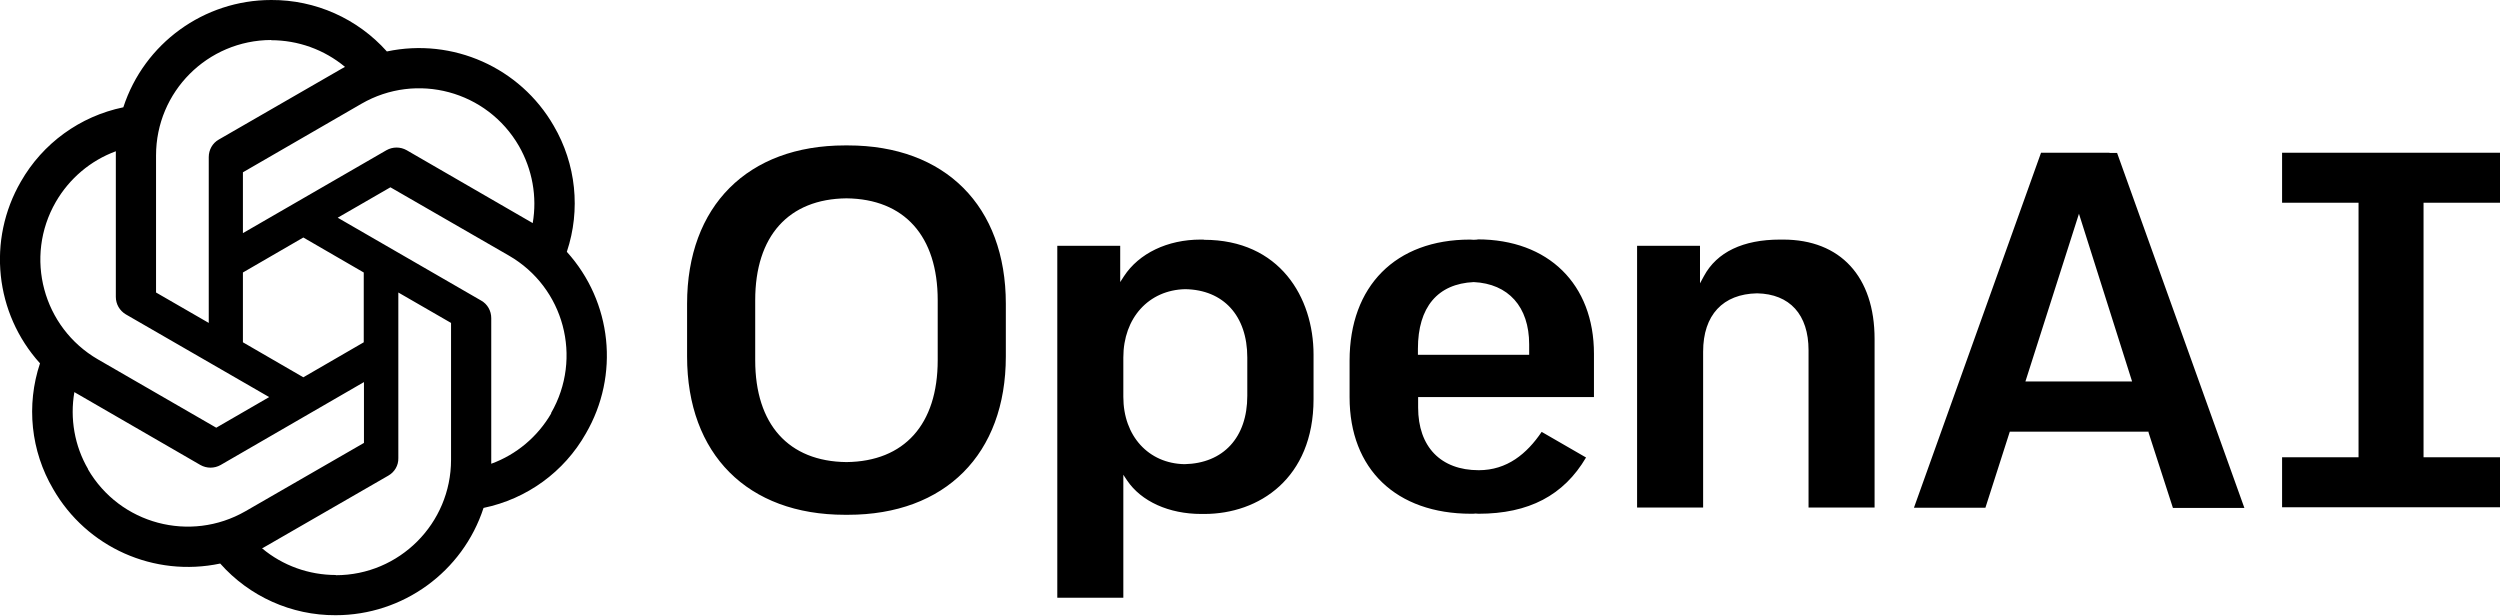
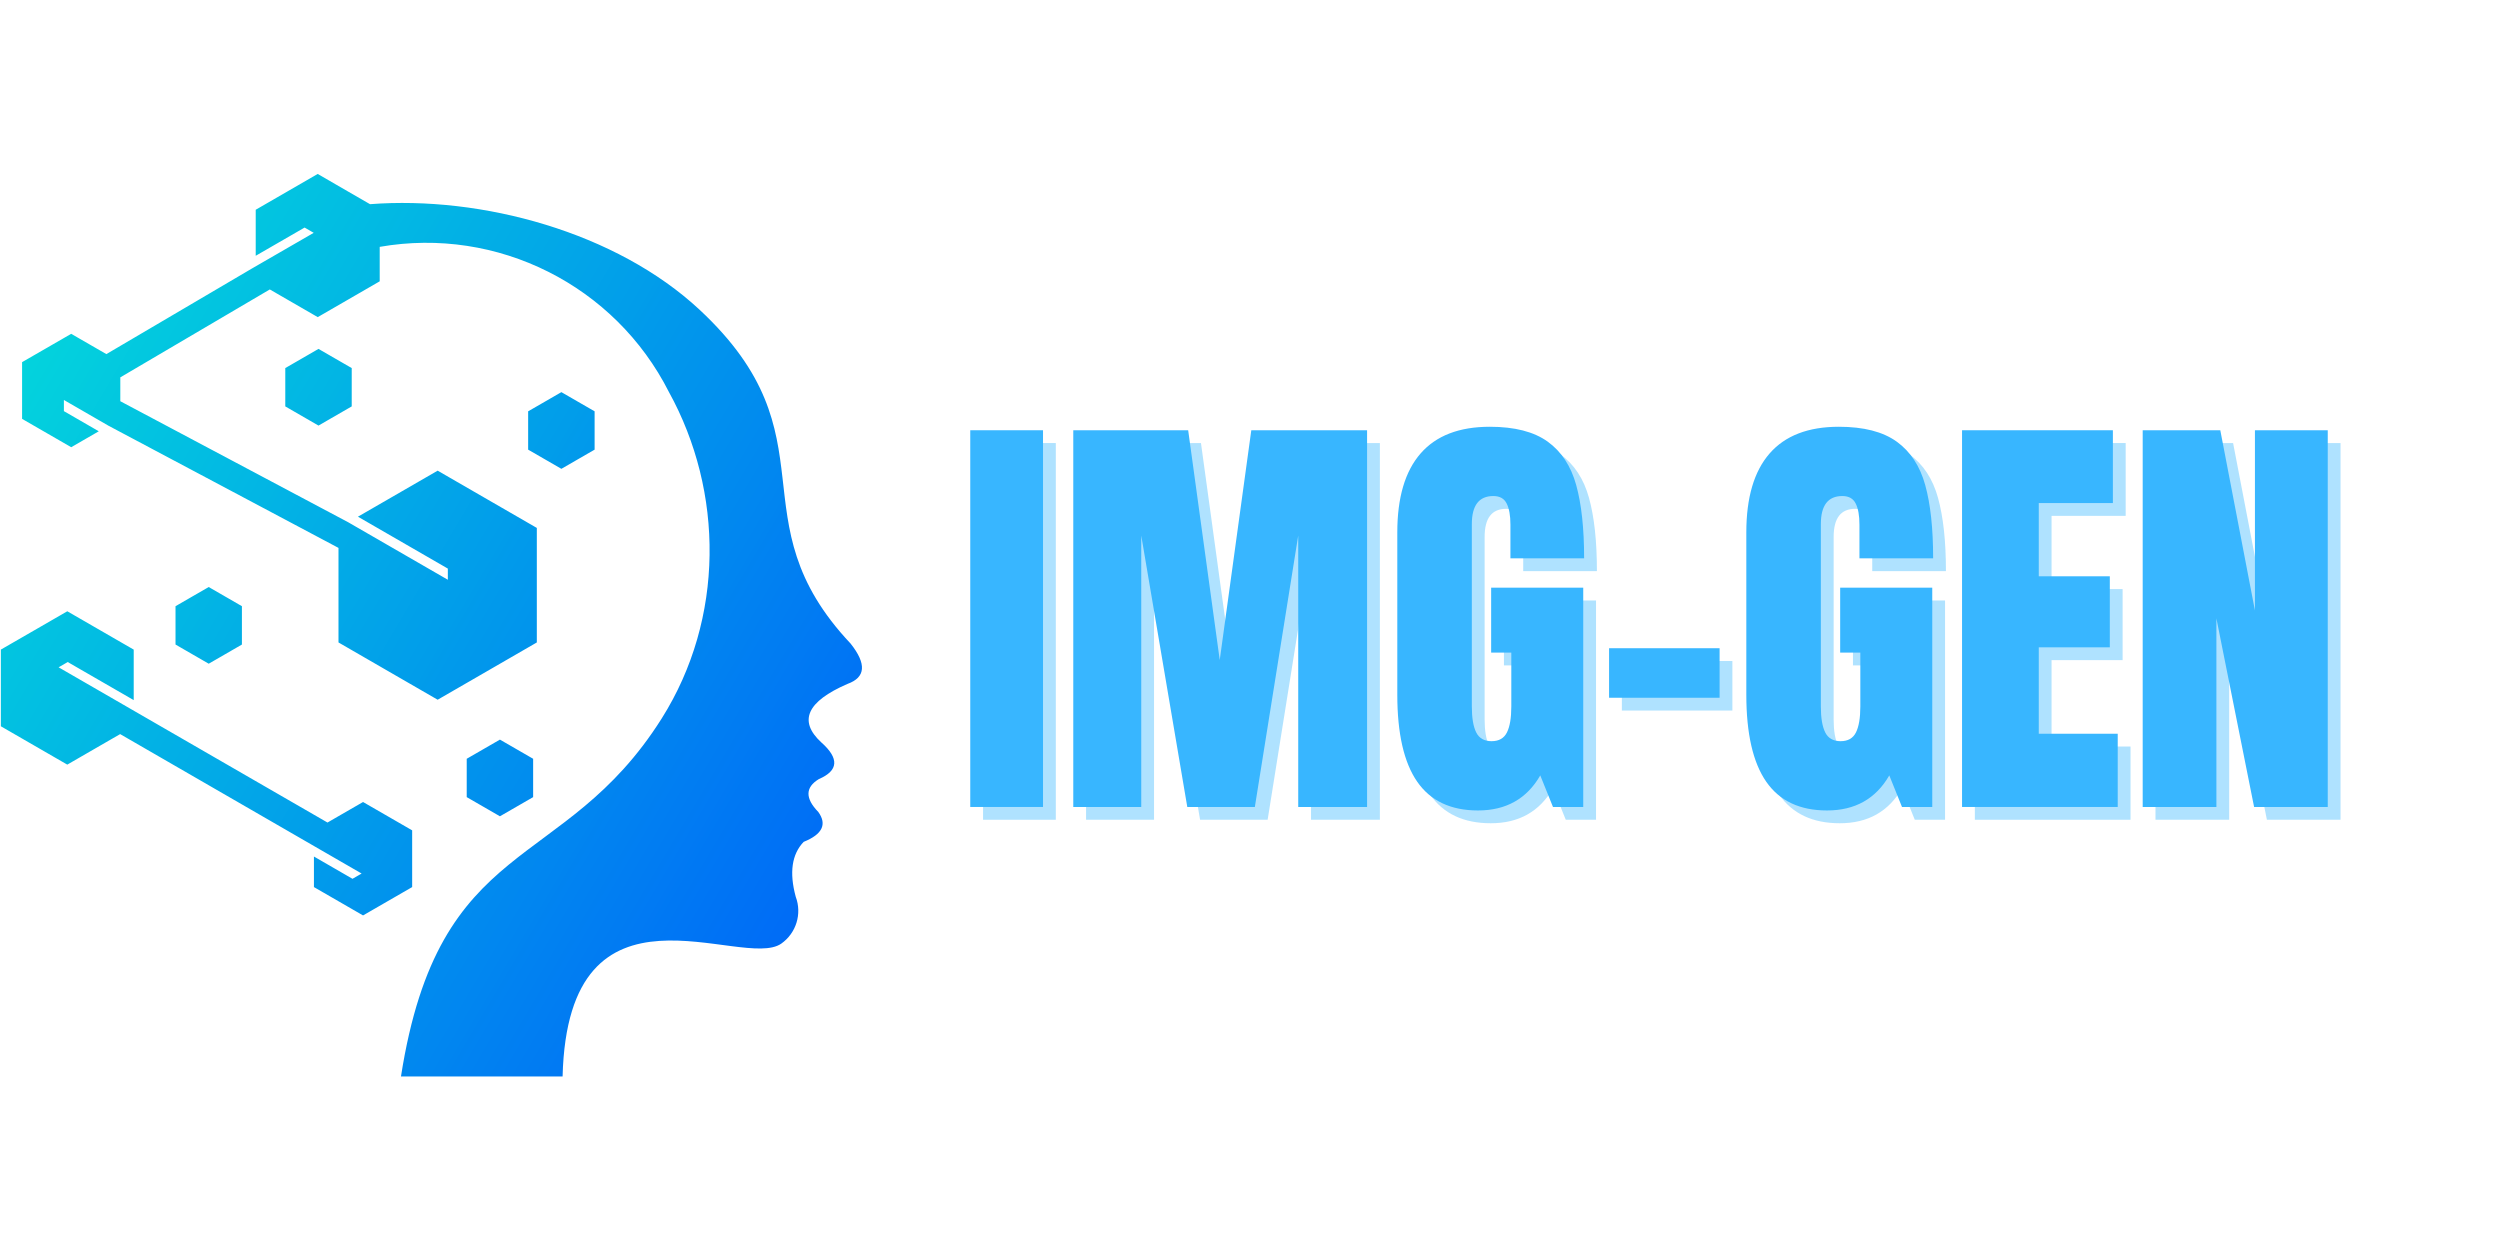
- <svg xmlns="http://www.w3.org/2000/svg" id="openai-horizontal" viewBox="0 0 120 29.53">
-   <path d="M40.7,6.98s-.05,0-.07,0c-.02,0-.05,0-.07,0-4.67,0-7.58,2.91-7.58,7.6v2.53c0,4.69,2.9,7.6,7.58,7.6,.02,0,.05,0,.07,0,.02,0,.05,0,.07,0,4.67,0,7.58-2.91,7.58-7.6v-2.53c0-4.69-2.91-7.6-7.58-7.6Zm4.31,10.31c0,3.08-1.6,4.86-4.38,4.89-2.78-.03-4.38-1.81-4.38-4.89v-2.88c0-3.08,1.6-4.86,4.38-4.89,2.78,.03,4.38,1.81,4.38,4.89v2.88Zm40.57-5.79s-.06,0-.09,0c-.02,0-.03,0-.05,0-1.77,0-3.03,.6-3.65,1.75l-.19,.35v-1.8h-3.02v12.56h3.17v-7.48c0-1.76,.95-2.77,2.59-2.8,1.57,.03,2.47,1.02,2.47,2.73v7.55h3.17v-8.09c0-2.99-1.64-4.77-4.39-4.77Zm34.42-1.77v-2.4h-10.46v2.4h3.67v12.22h-3.67v2.4h10.46v-2.4h-3.67V9.73h3.67Zm-18.75-2.4h0s-3.28,0-3.28,0l-6.1,17.04h3.43l1.17-3.65h6.66v.04s1.17,3.62,1.17,3.62h3.43l-6.11-17.04h-.36Zm-4.03,10.98l2.57-8.05,2.55,8.05h-5.12Zm-39.45-6.81s-.05,0-.07,0c-.03,0-.05,0-.07,0-1.59,0-2.96,.66-3.68,1.76l-.18,.28v-1.74h-3.02V28.69h3.17v-5.9l.18,.27c.68,1.01,2.01,1.61,3.56,1.61,.03,0,.05,0,.08,0,.02,0,.04,0,.07,0,2.61,0,5.24-1.7,5.24-5.51v-2.14c0-2.74-1.62-5.51-5.26-5.51Zm2.1,7.5c0,2-1.15,3.24-3.01,3.28-1.73-.03-2.94-1.35-2.94-3.23v-1.89c0-1.9,1.22-3.24,2.97-3.28,1.84,.03,2.98,1.28,2.98,3.28v1.84Zm11.05-7.5h0c-.06,0-.12,.01-.18,.01-.06,0-.12-.01-.18-.01h0c-3.57,0-5.78,2.23-5.78,5.81v1.76c0,3.45,2.24,5.59,5.83,5.59,.08,0,.15,0,.22-.01,.05,0,.09,.01,.14,.01,2.41,0,4.09-.88,5.16-2.7l-2.13-1.23c-.71,1.05-1.66,1.84-3.02,1.84-1.82,0-2.91-1.12-2.91-3.01v-.5h8.44v-2.08c0-3.34-2.19-5.49-5.59-5.49Zm-2.86,5.54v-.3c0-2,.95-3.12,2.68-3.2,1.66,.08,2.66,1.18,2.66,2.99v.5s-5.34,0-5.34,0Z" />
-   <path d="M27.21,12.08c.67-2.01,.44-4.21-.63-6.04-1.61-2.8-4.85-4.24-8.01-3.57C17.16,.89,15.14-.01,13.02,0c-3.23,0-6.1,2.08-7.1,5.15-2.08,.43-3.87,1.73-4.92,3.57-1.62,2.8-1.25,6.32,.92,8.72-.67,2.01-.44,4.21,.63,6.03,1.61,2.81,4.85,4.25,8.02,3.58,1.4,1.58,3.42,2.49,5.54,2.48,3.23,0,6.1-2.08,7.1-5.15,2.08-.43,3.87-1.73,4.91-3.57,1.63-2.8,1.26-6.32-.91-8.72Zm-2.3-5.07c.64,1.12,.88,2.43,.66,3.7-.04-.03-.12-.07-.17-.1l-5.88-3.4c-.3-.17-.67-.17-.97,0l-6.89,3.98v-2.92l5.69-3.29c2.65-1.53,6.03-.62,7.56,2.03Zm-13.25,6.07l2.9-1.68,2.9,1.68v3.35l-2.9,1.68-2.9-1.68v-3.35ZM13.01,1.93c1.3,0,2.55,.45,3.55,1.28-.04,.02-.12,.07-.18,.1l-5.88,3.39c-.3,.17-.48,.49-.48,.84v7.96l-2.53-1.46V7.46c0-3.06,2.47-5.53,5.53-5.54ZM2.68,9.69h0c.65-1.12,1.66-1.98,2.88-2.43v6.99c0,.35,.18,.66,.48,.84l6.88,3.97-2.54,1.47-5.68-3.28c-2.64-1.53-3.55-4.91-2.02-7.56Zm1.55,12.83h0c-.65-1.11-.88-2.43-.66-3.7,.04,.03,.12,.07,.17,.1l5.88,3.4c.3,.17,.67,.17,.97,0l6.88-3.98v2.92l-5.69,3.28c-2.65,1.52-6.03,.62-7.56-2.02Zm11.89,5.08c-1.29,0-2.55-.45-3.54-1.28,.04-.02,.13-.07,.18-.1l5.88-3.39c.3-.17,.49-.49,.48-.84v-7.95l2.53,1.46v6.57c0,3.06-2.48,5.54-5.53,5.54Zm10.34-7.76c-.65,1.12-1.67,1.98-2.88,2.42v-6.99c0-.35-.18-.67-.48-.84h0l-6.89-3.98,2.53-1.46,5.69,3.28c2.65,1.53,3.55,4.91,2.02,7.56Z" />
+ <svg xmlns="http://www.w3.org/2000/svg" width="1000" zoomAndPan="magnify" viewBox="0 0 750 375" height="500" preserveAspectRatio="xMidYMid meet" version="1.0">
+   <defs>
+     <g />
+     <clipPath id="46b97d748d">
+       <path d="M 0.258 52.184 L 259 52.184 L 259 322.934 L 0.258 322.934 Z M 0.258 52.184 " clip-rule="nonzero" />
+     </clipPath>
+     <clipPath id="1aeb998463">
+       <path d="M 98.25 246.762 L 62.641 226.207 L 17.582 200.191 L 20.316 198.609 L 40.113 210.035 L 40.113 194.883 L 30.148 189.133 L 20.188 183.383 L 10.227 189.133 L 0.258 194.879 L 0.258 217.883 L 10.219 223.633 L 20.184 229.387 L 30.145 223.633 L 36.043 220.23 L 63.426 236.043 L 108.484 262.059 L 105.75 263.641 L 94.18 256.957 L 94.18 266.125 L 101.547 270.375 L 108.914 274.629 L 116.281 270.375 L 123.648 266.125 L 123.648 249.105 L 116.281 244.852 L 108.914 240.602 L 101.547 244.852 Z M 62.617 199.113 L 67.598 196.238 L 72.574 193.363 L 72.574 181.859 L 67.598 178.984 L 62.617 176.109 L 57.633 178.984 L 52.656 181.859 L 52.656 193.363 L 57.633 196.238 Z M 145 224.758 L 140.016 227.633 L 140.016 239.137 L 145 242.012 L 149.977 244.887 L 154.961 242.012 L 159.941 239.137 L 159.941 227.633 L 154.961 224.758 L 149.977 221.883 Z M 100.531 124.797 L 105.516 121.922 L 105.516 110.422 L 100.531 107.547 L 95.547 104.668 L 90.566 107.547 L 85.586 110.422 L 85.586 121.922 L 90.566 124.797 L 95.547 127.676 Z M 163.43 120.52 L 158.445 123.395 L 158.445 134.895 L 163.43 137.77 L 168.414 140.648 L 173.398 137.77 L 178.383 134.895 L 178.383 123.395 L 173.398 120.52 L 168.414 117.641 Z M 168.777 322.938 C 170.406 259.426 222.691 291.289 234.383 283.086 C 238.859 279.941 240.648 274.152 238.719 269.027 C 236.746 261.766 237.543 256.277 241.098 252.559 C 246.703 250.301 248.168 247.309 245.492 243.594 C 241.504 239.488 241.562 236.195 245.672 233.715 C 251.562 231.184 251.809 227.523 246.406 222.734 C 239.422 216.312 242.047 210.457 254.273 205.164 C 259.711 203.199 260.016 199.176 255.188 193.082 C 220.027 155.773 250.953 131.199 209.879 92.926 C 184.871 69.625 144.449 58.684 111.004 61.254 L 104.609 57.566 L 95.312 52.184 L 86.016 57.555 L 76.715 62.926 L 76.715 76.734 L 91.379 68.266 L 94.113 69.848 L 75.598 80.539 L 31.906 106.234 L 28.727 104.395 L 21.359 100.145 L 6.625 108.645 L 6.625 125.66 L 13.992 129.91 L 21.359 134.164 L 28.727 129.91 L 29.633 129.383 L 19.168 123.34 L 19.168 119.992 L 32.535 127.711 L 101.547 164.371 L 101.547 192.734 L 116.422 201.328 L 131.297 209.918 L 146.172 201.328 L 161.047 192.734 L 161.047 158.379 L 131.297 141.199 L 116.422 149.789 L 107.379 155.008 L 134.352 170.578 L 134.352 173.93 L 104.473 156.684 L 36.094 120.367 L 36.094 113.207 L 80.941 86.832 L 86.02 89.766 L 95.32 95.137 L 104.621 89.766 L 113.91 84.395 L 113.91 74.059 C 149.266 67.867 184.547 85.688 200.684 117.617 C 217.168 147.488 217.426 185.543 198.516 215.535 C 168.977 262.395 131.711 249.906 120.293 322.938 Z M 168.777 322.938 " clip-rule="nonzero" />
+     </clipPath>
+     <linearGradient x1="486.162" gradientTransform="matrix(0.585643, 0, 0, 0.585659, 0.258778, 52.18302)" y1="387.733" x2="-43.762" gradientUnits="userSpaceOnUse" y2="73.892" id="351ee3877c">
+       <stop stop-opacity="1" stop-color="rgb(0%, 39.609%, 97.249%)" offset="0" />
+       <stop stop-opacity="1" stop-color="rgb(0%, 39.609%, 97.249%)" offset="0.062" />
+       <stop stop-opacity="1" stop-color="rgb(0.003%, 39.781%, 97.206%)" offset="0.07" />
+       <stop stop-opacity="1" stop-color="rgb(0.012%, 40.154%, 97.113%)" offset="0.074" />
+       <stop stop-opacity="1" stop-color="rgb(0.018%, 40.355%, 97.064%)" offset="0.078" />
+       <stop stop-opacity="1" stop-color="rgb(0.023%, 40.555%, 97.014%)" offset="0.082" />
+       <stop stop-opacity="1" stop-color="rgb(0.027%, 40.755%, 96.965%)" offset="0.086" />
+       <stop stop-opacity="1" stop-color="rgb(0.032%, 40.955%, 96.915%)" offset="0.09" />
+       <stop stop-opacity="1" stop-color="rgb(0.038%, 41.156%, 96.866%)" offset="0.094" />
+       <stop stop-opacity="1" stop-color="rgb(0.043%, 41.356%, 96.815%)" offset="0.098" />
+       <stop stop-opacity="1" stop-color="rgb(0.047%, 41.556%, 96.767%)" offset="0.102" />
+       <stop stop-opacity="1" stop-color="rgb(0.052%, 41.756%, 96.716%)" offset="0.105" />
+       <stop stop-opacity="1" stop-color="rgb(0.058%, 41.957%, 96.667%)" offset="0.109" />
+       <stop stop-opacity="1" stop-color="rgb(0.063%, 42.157%, 96.617%)" offset="0.113" />
+       <stop stop-opacity="1" stop-color="rgb(0.067%, 42.357%, 96.568%)" offset="0.117" />
+       <stop stop-opacity="1" stop-color="rgb(0.072%, 42.557%, 96.518%)" offset="0.121" />
+       <stop stop-opacity="1" stop-color="rgb(0.078%, 42.757%, 96.469%)" offset="0.125" />
+       <stop stop-opacity="1" stop-color="rgb(0.082%, 42.957%, 96.419%)" offset="0.129" />
+       <stop stop-opacity="1" stop-color="rgb(0.087%, 43.158%, 96.37%)" offset="0.133" />
+       <stop stop-opacity="1" stop-color="rgb(0.092%, 43.358%, 96.32%)" offset="0.137" />
+       <stop stop-opacity="1" stop-color="rgb(0.098%, 43.558%, 96.271%)" offset="0.141" />
+       <stop stop-opacity="1" stop-color="rgb(0.102%, 43.758%, 96.22%)" offset="0.145" />
+       <stop stop-opacity="1" stop-color="rgb(0.107%, 43.959%, 96.172%)" offset="0.148" />
+       <stop stop-opacity="1" stop-color="rgb(0.111%, 44.159%, 96.121%)" offset="0.152" />
+       <stop stop-opacity="1" stop-color="rgb(0.117%, 44.359%, 96.072%)" offset="0.156" />
+       <stop stop-opacity="1" stop-color="rgb(0.122%, 44.559%, 96.022%)" offset="0.16" />
+       <stop stop-opacity="1" stop-color="rgb(0.127%, 44.759%, 95.973%)" offset="0.164" />
+       <stop stop-opacity="1" stop-color="rgb(0.131%, 44.958%, 95.923%)" offset="0.168" />
+       <stop stop-opacity="1" stop-color="rgb(0.137%, 45.16%, 95.874%)" offset="0.172" />
+       <stop stop-opacity="1" stop-color="rgb(0.142%, 45.36%, 95.824%)" offset="0.176" />
+       <stop stop-opacity="1" stop-color="rgb(0.146%, 45.56%, 95.775%)" offset="0.18" />
+       <stop stop-opacity="1" stop-color="rgb(0.151%, 45.76%, 95.724%)" offset="0.184" />
+       <stop stop-opacity="1" stop-color="rgb(0.157%, 45.961%, 95.676%)" offset="0.188" />
+       <stop stop-opacity="1" stop-color="rgb(0.162%, 46.161%, 95.625%)" offset="0.191" />
+       <stop stop-opacity="1" stop-color="rgb(0.168%, 46.361%, 95.576%)" offset="0.195" />
+       <stop stop-opacity="1" stop-color="rgb(0.172%, 46.561%, 95.526%)" offset="0.199" />
+       <stop stop-opacity="1" stop-color="rgb(0.177%, 46.762%, 95.477%)" offset="0.203" />
+       <stop stop-opacity="1" stop-color="rgb(0.182%, 46.962%, 95.427%)" offset="0.207" />
+       <stop stop-opacity="1" stop-color="rgb(0.188%, 47.162%, 95.378%)" offset="0.211" />
+       <stop stop-opacity="1" stop-color="rgb(0.192%, 47.362%, 95.328%)" offset="0.215" />
+       <stop stop-opacity="1" stop-color="rgb(0.197%, 47.562%, 95.277%)" offset="0.219" />
+       <stop stop-opacity="1" stop-color="rgb(0.201%, 47.762%, 95.227%)" offset="0.223" />
+       <stop stop-opacity="1" stop-color="rgb(0.208%, 47.963%, 95.178%)" offset="0.227" />
+       <stop stop-opacity="1" stop-color="rgb(0.212%, 48.163%, 95.128%)" offset="0.23" />
+       <stop stop-opacity="1" stop-color="rgb(0.217%, 48.363%, 95.079%)" offset="0.234" />
+       <stop stop-opacity="1" stop-color="rgb(0.221%, 48.563%, 95.029%)" offset="0.238" />
+       <stop stop-opacity="1" stop-color="rgb(0.227%, 48.764%, 94.98%)" offset="0.242" />
+       <stop stop-opacity="1" stop-color="rgb(0.232%, 48.964%, 94.93%)" offset="0.246" />
+       <stop stop-opacity="1" stop-color="rgb(0.237%, 49.164%, 94.881%)" offset="0.25" />
+       <stop stop-opacity="1" stop-color="rgb(0.241%, 49.364%, 94.83%)" offset="0.254" />
+       <stop stop-opacity="1" stop-color="rgb(0.247%, 49.565%, 94.781%)" offset="0.258" />
+       <stop stop-opacity="1" stop-color="rgb(0.252%, 49.765%, 94.731%)" offset="0.262" />
+       <stop stop-opacity="1" stop-color="rgb(0.256%, 49.965%, 94.682%)" offset="0.266" />
+       <stop stop-opacity="1" stop-color="rgb(0.261%, 50.165%, 94.632%)" offset="0.27" />
+       <stop stop-opacity="1" stop-color="rgb(0.267%, 50.365%, 94.583%)" offset="0.273" />
+       <stop stop-opacity="1" stop-color="rgb(0.272%, 50.565%, 94.533%)" offset="0.277" />
+       <stop stop-opacity="1" stop-color="rgb(0.276%, 50.766%, 94.484%)" offset="0.281" />
+       <stop stop-opacity="1" stop-color="rgb(0.281%, 50.966%, 94.434%)" offset="0.285" />
+       <stop stop-opacity="1" stop-color="rgb(0.287%, 51.166%, 94.385%)" offset="0.289" />
+       <stop stop-opacity="1" stop-color="rgb(0.291%, 51.366%, 94.334%)" offset="0.293" />
+       <stop stop-opacity="1" stop-color="rgb(0.296%, 51.567%, 94.286%)" offset="0.297" />
+       <stop stop-opacity="1" stop-color="rgb(0.301%, 51.767%, 94.235%)" offset="0.301" />
+       <stop stop-opacity="1" stop-color="rgb(0.307%, 51.967%, 94.186%)" offset="0.305" />
+       <stop stop-opacity="1" stop-color="rgb(0.311%, 52.167%, 94.136%)" offset="0.309" />
+       <stop stop-opacity="1" stop-color="rgb(0.316%, 52.368%, 94.087%)" offset="0.312" />
+       <stop stop-opacity="1" stop-color="rgb(0.32%, 52.568%, 94.037%)" offset="0.316" />
+       <stop stop-opacity="1" stop-color="rgb(0.327%, 52.768%, 93.988%)" offset="0.32" />
+       <stop stop-opacity="1" stop-color="rgb(0.331%, 52.968%, 93.938%)" offset="0.324" />
+       <stop stop-opacity="1" stop-color="rgb(0.336%, 53.168%, 93.889%)" offset="0.328" />
+       <stop stop-opacity="1" stop-color="rgb(0.34%, 53.368%, 93.839%)" offset="0.332" />
+       <stop stop-opacity="1" stop-color="rgb(0.346%, 53.569%, 93.79%)" offset="0.336" />
+       <stop stop-opacity="1" stop-color="rgb(0.351%, 53.769%, 93.739%)" offset="0.34" />
+       <stop stop-opacity="1" stop-color="rgb(0.357%, 53.969%, 93.69%)" offset="0.344" />
+       <stop stop-opacity="1" stop-color="rgb(0.362%, 54.169%, 93.64%)" offset="0.348" />
+       <stop stop-opacity="1" stop-color="rgb(0.366%, 54.37%, 93.591%)" offset="0.352" />
+       <stop stop-opacity="1" stop-color="rgb(0.371%, 54.57%, 93.541%)" offset="0.355" />
+       <stop stop-opacity="1" stop-color="rgb(0.377%, 54.77%, 93.492%)" offset="0.359" />
+       <stop stop-opacity="1" stop-color="rgb(0.381%, 54.97%, 93.442%)" offset="0.363" />
+       <stop stop-opacity="1" stop-color="rgb(0.386%, 55.171%, 93.393%)" offset="0.367" />
+       <stop stop-opacity="1" stop-color="rgb(0.391%, 55.371%, 93.343%)" offset="0.371" />
+       <stop stop-opacity="1" stop-color="rgb(0.397%, 55.571%, 93.294%)" offset="0.375" />
+       <stop stop-opacity="1" stop-color="rgb(0.401%, 55.771%, 93.243%)" offset="0.379" />
+       <stop stop-opacity="1" stop-color="rgb(0.406%, 55.971%, 93.195%)" offset="0.383" />
+       <stop stop-opacity="1" stop-color="rgb(0.41%, 56.171%, 93.144%)" offset="0.387" />
+       <stop stop-opacity="1" stop-color="rgb(0.417%, 56.372%, 93.095%)" offset="0.391" />
+       <stop stop-opacity="1" stop-color="rgb(0.421%, 56.572%, 93.045%)" offset="0.395" />
+       <stop stop-opacity="1" stop-color="rgb(0.426%, 56.772%, 92.996%)" offset="0.398" />
+       <stop stop-opacity="1" stop-color="rgb(0.43%, 56.972%, 92.946%)" offset="0.402" />
+       <stop stop-opacity="1" stop-color="rgb(0.436%, 57.173%, 92.897%)" offset="0.406" />
+       <stop stop-opacity="1" stop-color="rgb(0.441%, 57.373%, 92.847%)" offset="0.41" />
+       <stop stop-opacity="1" stop-color="rgb(0.446%, 57.573%, 92.796%)" offset="0.414" />
+       <stop stop-opacity="1" stop-color="rgb(0.45%, 57.773%, 92.746%)" offset="0.418" />
+       <stop stop-opacity="1" stop-color="rgb(0.456%, 57.974%, 92.697%)" offset="0.422" />
+       <stop stop-opacity="1" stop-color="rgb(0.461%, 58.174%, 92.647%)" offset="0.426" />
+       <stop stop-opacity="1" stop-color="rgb(0.465%, 58.374%, 92.598%)" offset="0.43" />
+       <stop stop-opacity="1" stop-color="rgb(0.47%, 58.574%, 92.548%)" offset="0.434" />
+       <stop stop-opacity="1" stop-color="rgb(0.476%, 58.774%, 92.499%)" offset="0.438" />
+       <stop stop-opacity="1" stop-color="rgb(0.481%, 58.974%, 92.448%)" offset="0.441" />
+       <stop stop-opacity="1" stop-color="rgb(0.485%, 59.175%, 92.4%)" offset="0.445" />
+       <stop stop-opacity="1" stop-color="rgb(0.49%, 59.375%, 92.349%)" offset="0.449" />
+       <stop stop-opacity="1" stop-color="rgb(0.496%, 59.575%, 92.3%)" offset="0.453" />
+       <stop stop-opacity="1" stop-color="rgb(0.5%, 59.775%, 92.25%)" offset="0.457" />
+       <stop stop-opacity="1" stop-color="rgb(0.505%, 59.976%, 92.201%)" offset="0.461" />
+       <stop stop-opacity="1" stop-color="rgb(0.51%, 60.176%, 92.151%)" offset="0.465" />
+       <stop stop-opacity="1" stop-color="rgb(0.516%, 60.376%, 92.102%)" offset="0.469" />
+       <stop stop-opacity="1" stop-color="rgb(0.52%, 60.576%, 92.052%)" offset="0.473" />
+       <stop stop-opacity="1" stop-color="rgb(0.525%, 60.777%, 92.003%)" offset="0.477" />
+       <stop stop-opacity="1" stop-color="rgb(0.529%, 60.977%, 91.953%)" offset="0.48" />
+       <stop stop-opacity="1" stop-color="rgb(0.536%, 61.177%, 91.904%)" offset="0.484" />
+       <stop stop-opacity="1" stop-color="rgb(0.54%, 61.377%, 91.853%)" offset="0.488" />
+       <stop stop-opacity="1" stop-color="rgb(0.546%, 61.577%, 91.805%)" offset="0.492" />
+       <stop stop-opacity="1" stop-color="rgb(0.551%, 61.777%, 91.754%)" offset="0.496" />
+       <stop stop-opacity="1" stop-color="rgb(0.555%, 61.978%, 91.705%)" offset="0.5" />
+       <stop stop-opacity="1" stop-color="rgb(0.56%, 62.178%, 91.655%)" offset="0.504" />
+       <stop stop-opacity="1" stop-color="rgb(0.566%, 62.378%, 91.606%)" offset="0.508" />
+       <stop stop-opacity="1" stop-color="rgb(0.571%, 62.578%, 91.556%)" offset="0.512" />
+       <stop stop-opacity="1" stop-color="rgb(0.575%, 62.779%, 91.507%)" offset="0.516" />
+       <stop stop-opacity="1" stop-color="rgb(0.58%, 62.979%, 91.457%)" offset="0.52" />
+       <stop stop-opacity="1" stop-color="rgb(0.586%, 63.179%, 91.408%)" offset="0.523" />
+       <stop stop-opacity="1" stop-color="rgb(0.591%, 63.379%, 91.357%)" offset="0.527" />
+       <stop stop-opacity="1" stop-color="rgb(0.595%, 63.579%, 91.309%)" offset="0.531" />
+       <stop stop-opacity="1" stop-color="rgb(0.6%, 63.779%, 91.258%)" offset="0.535" />
+       <stop stop-opacity="1" stop-color="rgb(0.606%, 63.98%, 91.209%)" offset="0.539" />
+       <stop stop-opacity="1" stop-color="rgb(0.61%, 64.18%, 91.159%)" offset="0.543" />
+       <stop stop-opacity="1" stop-color="rgb(0.615%, 64.38%, 91.11%)" offset="0.547" />
+       <stop stop-opacity="1" stop-color="rgb(0.62%, 64.58%, 91.06%)" offset="0.551" />
+       <stop stop-opacity="1" stop-color="rgb(0.626%, 64.781%, 91.011%)" offset="0.555" />
+       <stop stop-opacity="1" stop-color="rgb(0.63%, 64.981%, 90.961%)" offset="0.559" />
+       <stop stop-opacity="1" stop-color="rgb(0.635%, 65.181%, 90.912%)" offset="0.562" />
+       <stop stop-opacity="1" stop-color="rgb(0.639%, 65.381%, 90.862%)" offset="0.566" />
+       <stop stop-opacity="1" stop-color="rgb(0.645%, 65.582%, 90.813%)" offset="0.57" />
+       <stop stop-opacity="1" stop-color="rgb(0.65%, 65.782%, 90.762%)" offset="0.574" />
+       <stop stop-opacity="1" stop-color="rgb(0.655%, 65.982%, 90.714%)" offset="0.578" />
+       <stop stop-opacity="1" stop-color="rgb(0.659%, 66.182%, 90.663%)" offset="0.582" />
+       <stop stop-opacity="1" stop-color="rgb(0.665%, 66.382%, 90.614%)" offset="0.586" />
+       <stop stop-opacity="1" stop-color="rgb(0.67%, 66.582%, 90.564%)" offset="0.59" />
+       <stop stop-opacity="1" stop-color="rgb(0.674%, 66.783%, 90.515%)" offset="0.594" />
+       <stop stop-opacity="1" stop-color="rgb(0.679%, 66.983%, 90.465%)" offset="0.598" />
+       <stop stop-opacity="1" stop-color="rgb(0.685%, 67.183%, 90.416%)" offset="0.602" />
+       <stop stop-opacity="1" stop-color="rgb(0.69%, 67.383%, 90.366%)" offset="0.605" />
+       <stop stop-opacity="1" stop-color="rgb(0.694%, 67.584%, 90.317%)" offset="0.609" />
+       <stop stop-opacity="1" stop-color="rgb(0.699%, 67.784%, 90.266%)" offset="0.613" />
+       <stop stop-opacity="1" stop-color="rgb(0.705%, 67.984%, 90.216%)" offset="0.617" />
+       <stop stop-opacity="1" stop-color="rgb(0.71%, 68.184%, 90.166%)" offset="0.621" />
+       <stop stop-opacity="1" stop-color="rgb(0.714%, 68.385%, 90.117%)" offset="0.625" />
+       <stop stop-opacity="1" stop-color="rgb(0.719%, 68.585%, 90.067%)" offset="0.629" />
+       <stop stop-opacity="1" stop-color="rgb(0.725%, 68.785%, 90.018%)" offset="0.633" />
+       <stop stop-opacity="1" stop-color="rgb(0.729%, 68.985%, 89.967%)" offset="0.637" />
+       <stop stop-opacity="1" stop-color="rgb(0.735%, 69.185%, 89.919%)" offset="0.641" />
+       <stop stop-opacity="1" stop-color="rgb(0.74%, 69.385%, 89.868%)" offset="0.645" />
+       <stop stop-opacity="1" stop-color="rgb(0.745%, 69.586%, 89.819%)" offset="0.648" />
+       <stop stop-opacity="1" stop-color="rgb(0.749%, 69.786%, 89.769%)" offset="0.652" />
+       <stop stop-opacity="1" stop-color="rgb(0.755%, 69.986%, 89.72%)" offset="0.656" />
+       <stop stop-opacity="1" stop-color="rgb(0.76%, 70.186%, 89.67%)" offset="0.66" />
+       <stop stop-opacity="1" stop-color="rgb(0.764%, 70.387%, 89.621%)" offset="0.664" />
+       <stop stop-opacity="1" stop-color="rgb(0.769%, 70.587%, 89.571%)" offset="0.668" />
+       <stop stop-opacity="1" stop-color="rgb(0.775%, 70.787%, 89.522%)" offset="0.672" />
+       <stop stop-opacity="1" stop-color="rgb(0.78%, 70.987%, 89.471%)" offset="0.676" />
+       <stop stop-opacity="1" stop-color="rgb(0.784%, 71.188%, 89.423%)" offset="0.68" />
+       <stop stop-opacity="1" stop-color="rgb(0.789%, 71.388%, 89.372%)" offset="0.684" />
+       <stop stop-opacity="1" stop-color="rgb(0.795%, 71.588%, 89.323%)" offset="0.688" />
+       <stop stop-opacity="1" stop-color="rgb(0.8%, 71.788%, 89.273%)" offset="0.691" />
+       <stop stop-opacity="1" stop-color="rgb(0.804%, 71.988%, 89.224%)" offset="0.695" />
+       <stop stop-opacity="1" stop-color="rgb(0.809%, 72.188%, 89.174%)" offset="0.699" />
+       <stop stop-opacity="1" stop-color="rgb(0.815%, 72.389%, 89.125%)" offset="0.703" />
+       <stop stop-opacity="1" stop-color="rgb(0.819%, 72.589%, 89.075%)" offset="0.707" />
+       <stop stop-opacity="1" stop-color="rgb(0.824%, 72.789%, 89.026%)" offset="0.711" />
+       <stop stop-opacity="1" stop-color="rgb(0.829%, 72.989%, 88.976%)" offset="0.715" />
+       <stop stop-opacity="1" stop-color="rgb(0.835%, 73.19%, 88.927%)" offset="0.719" />
+       <stop stop-opacity="1" stop-color="rgb(0.839%, 73.39%, 88.876%)" offset="0.723" />
+       <stop stop-opacity="1" stop-color="rgb(0.844%, 73.59%, 88.828%)" offset="0.727" />
+       <stop stop-opacity="1" stop-color="rgb(0.848%, 73.79%, 88.777%)" offset="0.73" />
+       <stop stop-opacity="1" stop-color="rgb(0.854%, 73.991%, 88.728%)" offset="0.734" />
+       <stop stop-opacity="1" stop-color="rgb(0.859%, 74.191%, 88.678%)" offset="0.738" />
+       <stop stop-opacity="1" stop-color="rgb(0.864%, 74.391%, 88.629%)" offset="0.742" />
+       <stop stop-opacity="1" stop-color="rgb(0.868%, 74.591%, 88.579%)" offset="0.746" />
+       <stop stop-opacity="1" stop-color="rgb(0.874%, 74.791%, 88.53%)" offset="0.75" />
+       <stop stop-opacity="1" stop-color="rgb(0.879%, 74.991%, 88.48%)" offset="0.754" />
+       <stop stop-opacity="1" stop-color="rgb(0.883%, 75.192%, 88.431%)" offset="0.758" />
+       <stop stop-opacity="1" stop-color="rgb(0.888%, 75.392%, 88.38%)" offset="0.762" />
+       <stop stop-opacity="1" stop-color="rgb(0.894%, 75.592%, 88.332%)" offset="0.766" />
+       <stop stop-opacity="1" stop-color="rgb(0.899%, 75.792%, 88.281%)" offset="0.77" />
+       <stop stop-opacity="1" stop-color="rgb(0.903%, 75.993%, 88.232%)" offset="0.773" />
+       <stop stop-opacity="1" stop-color="rgb(0.908%, 76.193%, 88.182%)" offset="0.777" />
+       <stop stop-opacity="1" stop-color="rgb(0.914%, 76.393%, 88.133%)" offset="0.781" />
+       <stop stop-opacity="1" stop-color="rgb(0.919%, 76.593%, 88.083%)" offset="0.785" />
+       <stop stop-opacity="1" stop-color="rgb(0.925%, 76.794%, 88.034%)" offset="0.789" />
+       <stop stop-opacity="1" stop-color="rgb(0.929%, 76.994%, 87.984%)" offset="0.793" />
+       <stop stop-opacity="1" stop-color="rgb(0.934%, 77.194%, 87.935%)" offset="0.797" />
+       <stop stop-opacity="1" stop-color="rgb(0.938%, 77.394%, 87.885%)" offset="0.801" />
+       <stop stop-opacity="1" stop-color="rgb(0.945%, 77.594%, 87.836%)" offset="0.805" />
+       <stop stop-opacity="1" stop-color="rgb(0.949%, 77.794%, 87.785%)" offset="0.809" />
+       <stop stop-opacity="1" stop-color="rgb(0.954%, 77.995%, 87.735%)" offset="0.812" />
+       <stop stop-opacity="1" stop-color="rgb(0.958%, 78.195%, 87.685%)" offset="0.816" />
+       <stop stop-opacity="1" stop-color="rgb(0.964%, 78.395%, 87.636%)" offset="0.82" />
+       <stop stop-opacity="1" stop-color="rgb(0.969%, 78.595%, 87.585%)" offset="0.824" />
+       <stop stop-opacity="1" stop-color="rgb(0.974%, 78.796%, 87.537%)" offset="0.828" />
+       <stop stop-opacity="1" stop-color="rgb(0.978%, 78.996%, 87.486%)" offset="0.832" />
+       <stop stop-opacity="1" stop-color="rgb(0.984%, 79.196%, 87.437%)" offset="0.836" />
+       <stop stop-opacity="1" stop-color="rgb(0.989%, 79.396%, 87.387%)" offset="0.84" />
+       <stop stop-opacity="1" stop-color="rgb(0.993%, 79.597%, 87.338%)" offset="0.844" />
+       <stop stop-opacity="1" stop-color="rgb(0.998%, 79.797%, 87.288%)" offset="0.848" />
+       <stop stop-opacity="1" stop-color="rgb(1.004%, 79.997%, 87.239%)" offset="0.852" />
+       <stop stop-opacity="1" stop-color="rgb(1.009%, 80.197%, 87.189%)" offset="0.855" />
+       <stop stop-opacity="1" stop-color="rgb(1.013%, 80.397%, 87.14%)" offset="0.859" />
+       <stop stop-opacity="1" stop-color="rgb(1.018%, 80.597%, 87.09%)" offset="0.863" />
+       <stop stop-opacity="1" stop-color="rgb(1.024%, 80.798%, 87.041%)" offset="0.867" />
+       <stop stop-opacity="1" stop-color="rgb(1.028%, 80.998%, 86.99%)" offset="0.871" />
+       <stop stop-opacity="1" stop-color="rgb(1.033%, 81.198%, 86.942%)" offset="0.875" />
+       <stop stop-opacity="1" stop-color="rgb(1.038%, 81.398%, 86.891%)" offset="0.879" />
+       <stop stop-opacity="1" stop-color="rgb(1.044%, 81.599%, 86.842%)" offset="0.883" />
+       <stop stop-opacity="1" stop-color="rgb(1.048%, 81.799%, 86.792%)" offset="0.887" />
+       <stop stop-opacity="1" stop-color="rgb(1.053%, 81.999%, 86.743%)" offset="0.891" />
+       <stop stop-opacity="1" stop-color="rgb(1.057%, 82.199%, 86.693%)" offset="0.895" />
+       <stop stop-opacity="1" stop-color="rgb(1.064%, 82.399%, 86.644%)" offset="0.898" />
+       <stop stop-opacity="1" stop-color="rgb(1.068%, 82.599%, 86.594%)" offset="0.902" />
+       <stop stop-opacity="1" stop-color="rgb(1.073%, 82.8%, 86.545%)" offset="0.906" />
+       <stop stop-opacity="1" stop-color="rgb(1.077%, 83%, 86.494%)" offset="0.91" />
+       <stop stop-opacity="1" stop-color="rgb(1.083%, 83.2%, 86.446%)" offset="0.914" />
+       <stop stop-opacity="1" stop-color="rgb(1.088%, 83.4%, 86.395%)" offset="0.918" />
+       <stop stop-opacity="1" stop-color="rgb(1.093%, 83.601%, 86.346%)" offset="0.922" />
+       <stop stop-opacity="1" stop-color="rgb(1.097%, 83.801%, 86.296%)" offset="0.926" />
+       <stop stop-opacity="1" stop-color="rgb(1.103%, 84.001%, 86.247%)" offset="0.93" />
+       <stop stop-opacity="1" stop-color="rgb(1.108%, 84.201%, 86.197%)" offset="0.934" />
+       <stop stop-opacity="1" stop-color="rgb(1.114%, 84.402%, 86.148%)" offset="0.938" />
+       <stop stop-opacity="1" stop-color="rgb(1.118%, 84.602%, 86.098%)" offset="0.941" />
+       <stop stop-opacity="1" stop-color="rgb(1.123%, 84.802%, 86.049%)" offset="0.945" />
+       <stop stop-opacity="1" stop-color="rgb(1.128%, 85.002%, 85.999%)" offset="0.949" />
+       <stop stop-opacity="1" stop-color="rgb(1.134%, 85.202%, 85.95%)" offset="0.953" />
+       <stop stop-opacity="1" stop-color="rgb(1.138%, 85.402%, 85.899%)" offset="0.957" />
+       <stop stop-opacity="1" stop-color="rgb(1.143%, 85.603%, 85.851%)" offset="0.961" />
+       <stop stop-opacity="1" stop-color="rgb(1.147%, 85.803%, 85.8%)" offset="0.965" />
+       <stop stop-opacity="1" stop-color="rgb(1.154%, 86.003%, 85.751%)" offset="0.969" />
+       <stop stop-opacity="1" stop-color="rgb(1.158%, 86.203%, 85.701%)" offset="0.973" />
+       <stop stop-opacity="1" stop-color="rgb(1.163%, 86.404%, 85.652%)" offset="0.977" />
+       <stop stop-opacity="1" stop-color="rgb(1.167%, 86.604%, 85.602%)" offset="0.98" />
+       <stop stop-opacity="1" stop-color="rgb(1.173%, 86.804%, 85.553%)" offset="0.984" />
+       <stop stop-opacity="1" stop-color="rgb(1.176%, 86.931%, 85.521%)" offset="1" />
+     </linearGradient>
+     <clipPath id="f5d2f64f2e">
+       <rect x="0" width="419" y="0" height="194" />
+     </clipPath>
+   </defs>
+   <g clip-path="url(#46b97d748d)">
+     <g clip-path="url(#1aeb998463)">
+       <path fill="url(#351ee3877c)" d="M 0.258 52.184 L 0.258 322.934 L 259.113 322.934 L 259.113 52.184 Z M 0.258 52.184 " fill-rule="nonzero" />
+     </g>
+   </g>
+   <g transform="matrix(1, 0, 0, 1, 286, 92)">
+     <g clip-path="url(#f5d2f64f2e)">
+       <g fill="#38b6ff" fill-opacity="0.4">
+         <g transform="translate(4.961698, 153.9284)">
+           <g>
+             <path d="M 3.953 0 L 3.953 -113.016 L 25.781 -113.016 L 25.781 0 Z M 3.953 0 " />
+           </g>
+         </g>
+       </g>
+       <g fill="#38b6ff" fill-opacity="0.4">
+         <g transform="translate(34.82118, 153.9284)">
+           <g>
+             <path d="M 5 0 L 5 -113.016 L 39.469 -113.016 L 48.938 -44.078 L 58.406 -113.016 L 93.141 -113.016 L 93.141 0 L 72.484 0 L 72.484 -81.438 L 59.469 0 L 39.203 0 L 25.391 -81.438 L 25.391 0 Z M 5 0 " />
+           </g>
+         </g>
+       </g>
+       <g fill="#38b6ff" fill-opacity="0.4">
+         <g transform="translate(132.9497, 153.9284)">
+           <g>
+             <path d="M 28.281 1.047 C 20.125 1.047 14.051 -1.82 10.062 -7.562 C 6.07 -13.312 4.078 -22.02 4.078 -33.688 L 4.078 -82.359 C 4.078 -92.797 6.398 -100.688 11.047 -106.031 C 15.703 -111.383 22.633 -114.062 31.844 -114.062 C 39.289 -114.062 45.078 -112.57 49.203 -109.594 C 53.328 -106.613 56.176 -102.27 57.75 -96.562 C 59.332 -90.863 60.125 -83.539 60.125 -74.594 L 38.016 -74.594 L 38.016 -84.719 C 38.016 -87.438 37.641 -89.539 36.891 -91.031 C 36.148 -92.531 34.816 -93.281 32.891 -93.281 C 28.586 -93.281 26.438 -90.473 26.438 -84.859 L 26.438 -30.125 C 26.438 -26.707 26.875 -24.117 27.75 -22.359 C 28.633 -20.609 30.172 -19.734 32.359 -19.734 C 34.555 -19.734 36.094 -20.609 36.969 -22.359 C 37.844 -24.117 38.281 -26.707 38.281 -30.125 L 38.281 -46.312 L 32.234 -46.312 L 32.234 -65.781 L 59.859 -65.781 L 59.859 0 L 50.781 0 L 46.969 -9.469 C 42.938 -2.457 36.707 1.047 28.281 1.047 Z M 28.281 1.047 " />
+           </g>
+         </g>
+       </g>
+       <g fill="#38b6ff" fill-opacity="0.4">
+         <g transform="translate(196.7464, 153.9284)">
+           <g>
+             <path d="M 3.812 -32.766 L 3.812 -47.625 L 36.969 -47.625 L 36.969 -32.766 Z M 3.812 -32.766 " />
+           </g>
+         </g>
+       </g>
+       <g fill="#38b6ff" fill-opacity="0.4">
+         <g transform="translate(237.6552, 153.9284)">
+           <g>
+             <path d="M 28.281 1.047 C 20.125 1.047 14.051 -1.82 10.062 -7.562 C 6.07 -13.312 4.078 -22.02 4.078 -33.688 L 4.078 -82.359 C 4.078 -92.797 6.398 -100.688 11.047 -106.031 C 15.703 -111.383 22.633 -114.062 31.844 -114.062 C 39.289 -114.062 45.078 -112.57 49.203 -109.594 C 53.328 -106.613 56.176 -102.27 57.75 -96.562 C 59.332 -90.863 60.125 -83.539 60.125 -74.594 L 38.016 -74.594 L 38.016 -84.719 C 38.016 -87.438 37.641 -89.539 36.891 -91.031 C 36.148 -92.531 34.816 -93.281 32.891 -93.281 C 28.586 -93.281 26.438 -90.473 26.438 -84.859 L 26.438 -30.125 C 26.438 -26.707 26.875 -24.117 27.75 -22.359 C 28.633 -20.609 30.172 -19.734 32.359 -19.734 C 34.555 -19.734 36.094 -20.609 36.969 -22.359 C 37.844 -24.117 38.281 -26.707 38.281 -30.125 L 38.281 -46.312 L 32.234 -46.312 L 32.234 -65.781 L 59.859 -65.781 L 59.859 0 L 50.781 0 L 46.969 -9.469 C 42.938 -2.457 36.707 1.047 28.281 1.047 Z M 28.281 1.047 " />
+           </g>
+         </g>
+       </g>
+       <g fill="#38b6ff" fill-opacity="0.4">
+         <g transform="translate(301.4519, 153.9284)">
+           <g>
+             <path d="M 5 0 L 5 -113.016 L 50.25 -113.016 L 50.25 -91.172 L 28.016 -91.172 L 28.016 -69.203 L 49.328 -69.203 L 49.328 -47.891 L 28.016 -47.891 L 28.016 -21.969 L 51.703 -21.969 L 51.703 0 Z M 5 0 " />
+           </g>
+         </g>
+       </g>
+       <g fill="#38b6ff" fill-opacity="0.4">
+         <g transform="translate(355.6461, 153.9284)">
+           <g>
+             <path d="M 5 0 L 5 -113.016 L 28.281 -113.016 L 38.672 -58.938 L 38.672 -113.016 L 60.516 -113.016 L 60.516 0 L 38.422 0 L 27.109 -56.578 L 27.109 0 Z M 5 0 " />
+           </g>
+         </g>
+       </g>
+       <g fill="#38b6ff" fill-opacity="1">
+         <g transform="translate(1.124159, 150.0909)">
+           <g>
+             <path d="M 3.953 0 L 3.953 -113.016 L 25.781 -113.016 L 25.781 0 Z M 3.953 0 " />
+           </g>
+         </g>
+       </g>
+       <g fill="#38b6ff" fill-opacity="1">
+         <g transform="translate(30.98364, 150.0909)">
+           <g>
+             <path d="M 5 0 L 5 -113.016 L 39.469 -113.016 L 48.938 -44.078 L 58.406 -113.016 L 93.141 -113.016 L 93.141 0 L 72.484 0 L 72.484 -81.438 L 59.469 0 L 39.203 0 L 25.391 -81.438 L 25.391 0 Z M 5 0 " />
+           </g>
+         </g>
+       </g>
+       <g fill="#38b6ff" fill-opacity="1">
+         <g transform="translate(129.1121, 150.0909)">
+           <g>
+             <path d="M 28.281 1.047 C 20.125 1.047 14.051 -1.82 10.062 -7.562 C 6.07 -13.312 4.078 -22.02 4.078 -33.688 L 4.078 -82.359 C 4.078 -92.797 6.398 -100.688 11.047 -106.031 C 15.703 -111.383 22.633 -114.062 31.844 -114.062 C 39.289 -114.062 45.078 -112.57 49.203 -109.594 C 53.328 -106.613 56.176 -102.27 57.75 -96.562 C 59.332 -90.863 60.125 -83.539 60.125 -74.594 L 38.016 -74.594 L 38.016 -84.719 C 38.016 -87.438 37.641 -89.539 36.891 -91.031 C 36.148 -92.531 34.816 -93.281 32.891 -93.281 C 28.586 -93.281 26.438 -90.473 26.438 -84.859 L 26.438 -30.125 C 26.438 -26.707 26.875 -24.117 27.75 -22.359 C 28.633 -20.609 30.172 -19.734 32.359 -19.734 C 34.555 -19.734 36.094 -20.609 36.969 -22.359 C 37.844 -24.117 38.281 -26.707 38.281 -30.125 L 38.281 -46.312 L 32.234 -46.312 L 32.234 -65.781 L 59.859 -65.781 L 59.859 0 L 50.781 0 L 46.969 -9.469 C 42.938 -2.457 36.707 1.047 28.281 1.047 Z M 28.281 1.047 " />
+           </g>
+         </g>
+       </g>
+       <g fill="#38b6ff" fill-opacity="1">
+         <g transform="translate(192.9088, 150.0909)">
+           <g>
+             <path d="M 3.812 -32.766 L 3.812 -47.625 L 36.969 -47.625 L 36.969 -32.766 Z M 3.812 -32.766 " />
+           </g>
+         </g>
+       </g>
+       <g fill="#38b6ff" fill-opacity="1">
+         <g transform="translate(233.8176, 150.0909)">
+           <g>
+             <path d="M 28.281 1.047 C 20.125 1.047 14.051 -1.82 10.062 -7.562 C 6.07 -13.312 4.078 -22.02 4.078 -33.688 L 4.078 -82.359 C 4.078 -92.797 6.398 -100.688 11.047 -106.031 C 15.703 -111.383 22.633 -114.062 31.844 -114.062 C 39.289 -114.062 45.078 -112.57 49.203 -109.594 C 53.328 -106.613 56.176 -102.27 57.75 -96.562 C 59.332 -90.863 60.125 -83.539 60.125 -74.594 L 38.016 -74.594 L 38.016 -84.719 C 38.016 -87.438 37.641 -89.539 36.891 -91.031 C 36.148 -92.531 34.816 -93.281 32.891 -93.281 C 28.586 -93.281 26.438 -90.473 26.438 -84.859 L 26.438 -30.125 C 26.438 -26.707 26.875 -24.117 27.75 -22.359 C 28.633 -20.609 30.172 -19.734 32.359 -19.734 C 34.555 -19.734 36.094 -20.609 36.969 -22.359 C 37.844 -24.117 38.281 -26.707 38.281 -30.125 L 38.281 -46.312 L 32.234 -46.312 L 32.234 -65.781 L 59.859 -65.781 L 59.859 0 L 50.781 0 L 46.969 -9.469 C 42.938 -2.457 36.707 1.047 28.281 1.047 Z M 28.281 1.047 " />
+           </g>
+         </g>
+       </g>
+       <g fill="#38b6ff" fill-opacity="1">
+         <g transform="translate(297.6143, 150.0909)">
+           <g>
+             <path d="M 5 0 L 5 -113.016 L 50.25 -113.016 L 50.25 -91.172 L 28.016 -91.172 L 28.016 -69.203 L 49.328 -69.203 L 49.328 -47.891 L 28.016 -47.891 L 28.016 -21.969 L 51.703 -21.969 L 51.703 0 Z M 5 0 " />
+           </g>
+         </g>
+       </g>
+       <g fill="#38b6ff" fill-opacity="1">
+         <g transform="translate(351.8086, 150.0909)">
+           <g>
+             <path d="M 5 0 L 5 -113.016 L 28.281 -113.016 L 38.672 -58.938 L 38.672 -113.016 L 60.516 -113.016 L 60.516 0 L 38.422 0 L 27.109 -56.578 L 27.109 0 Z M 5 0 " />
+           </g>
+         </g>
+       </g>
+     </g>
+   </g>
</svg>
